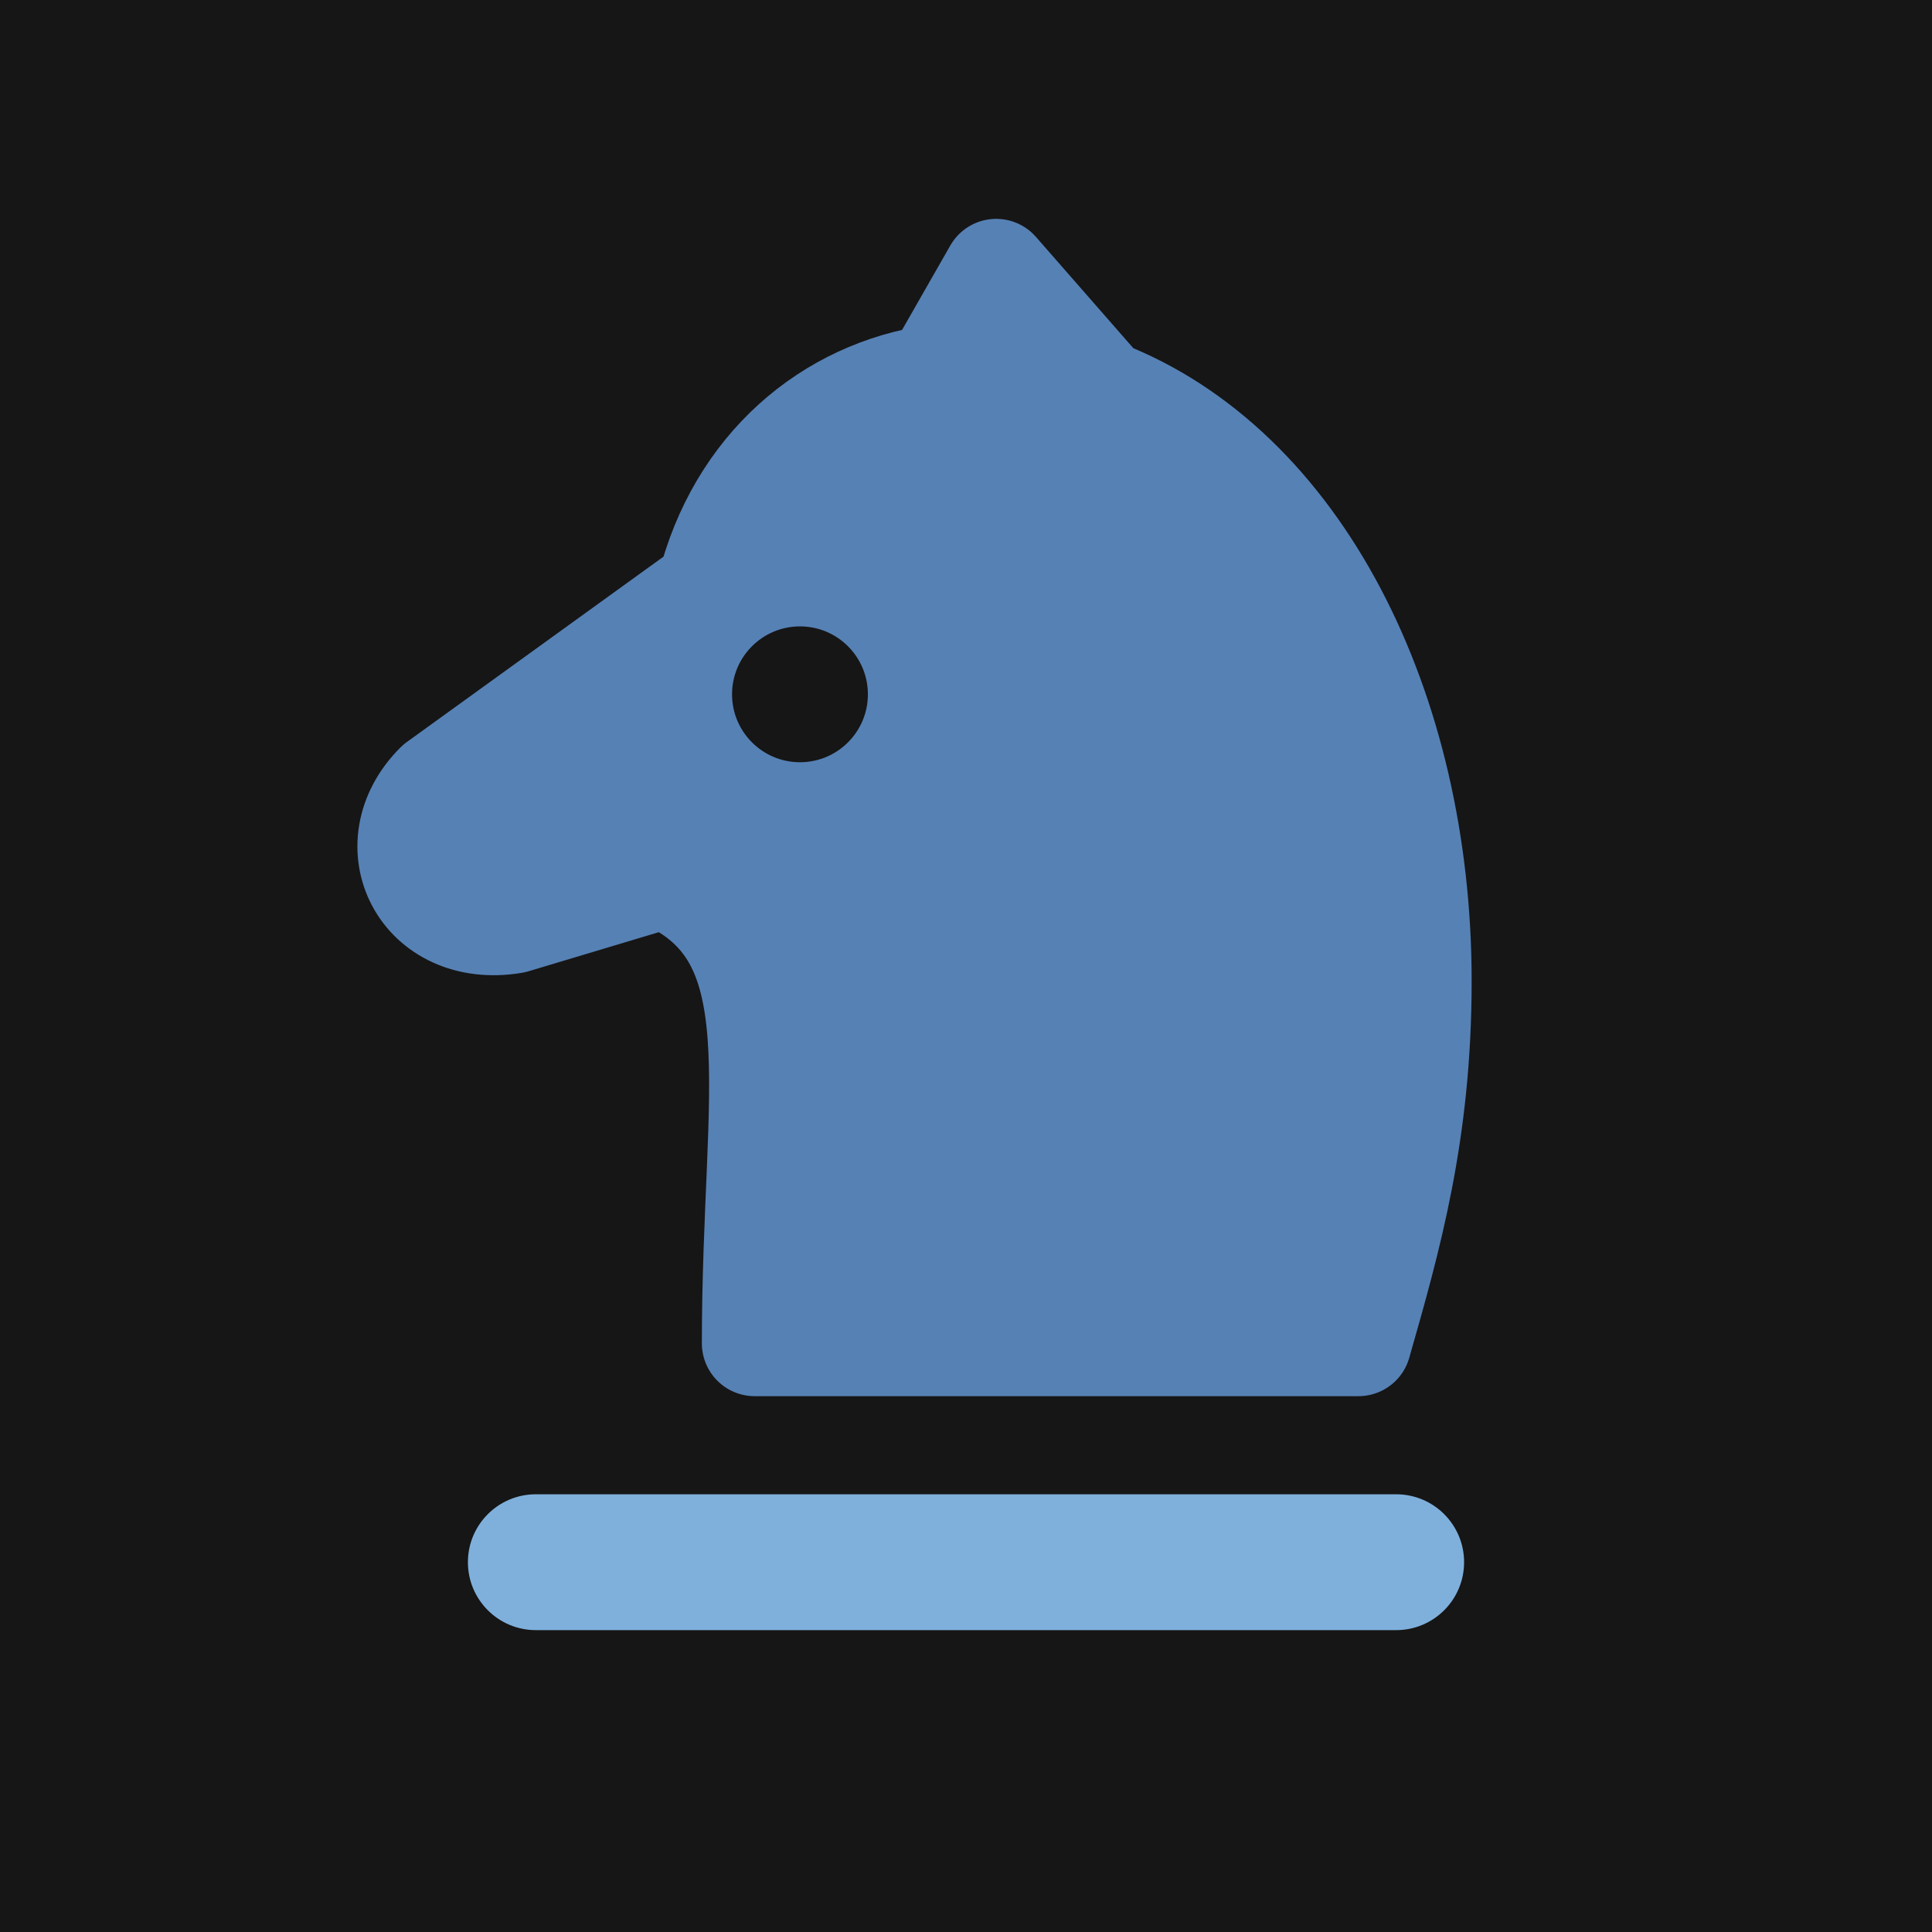
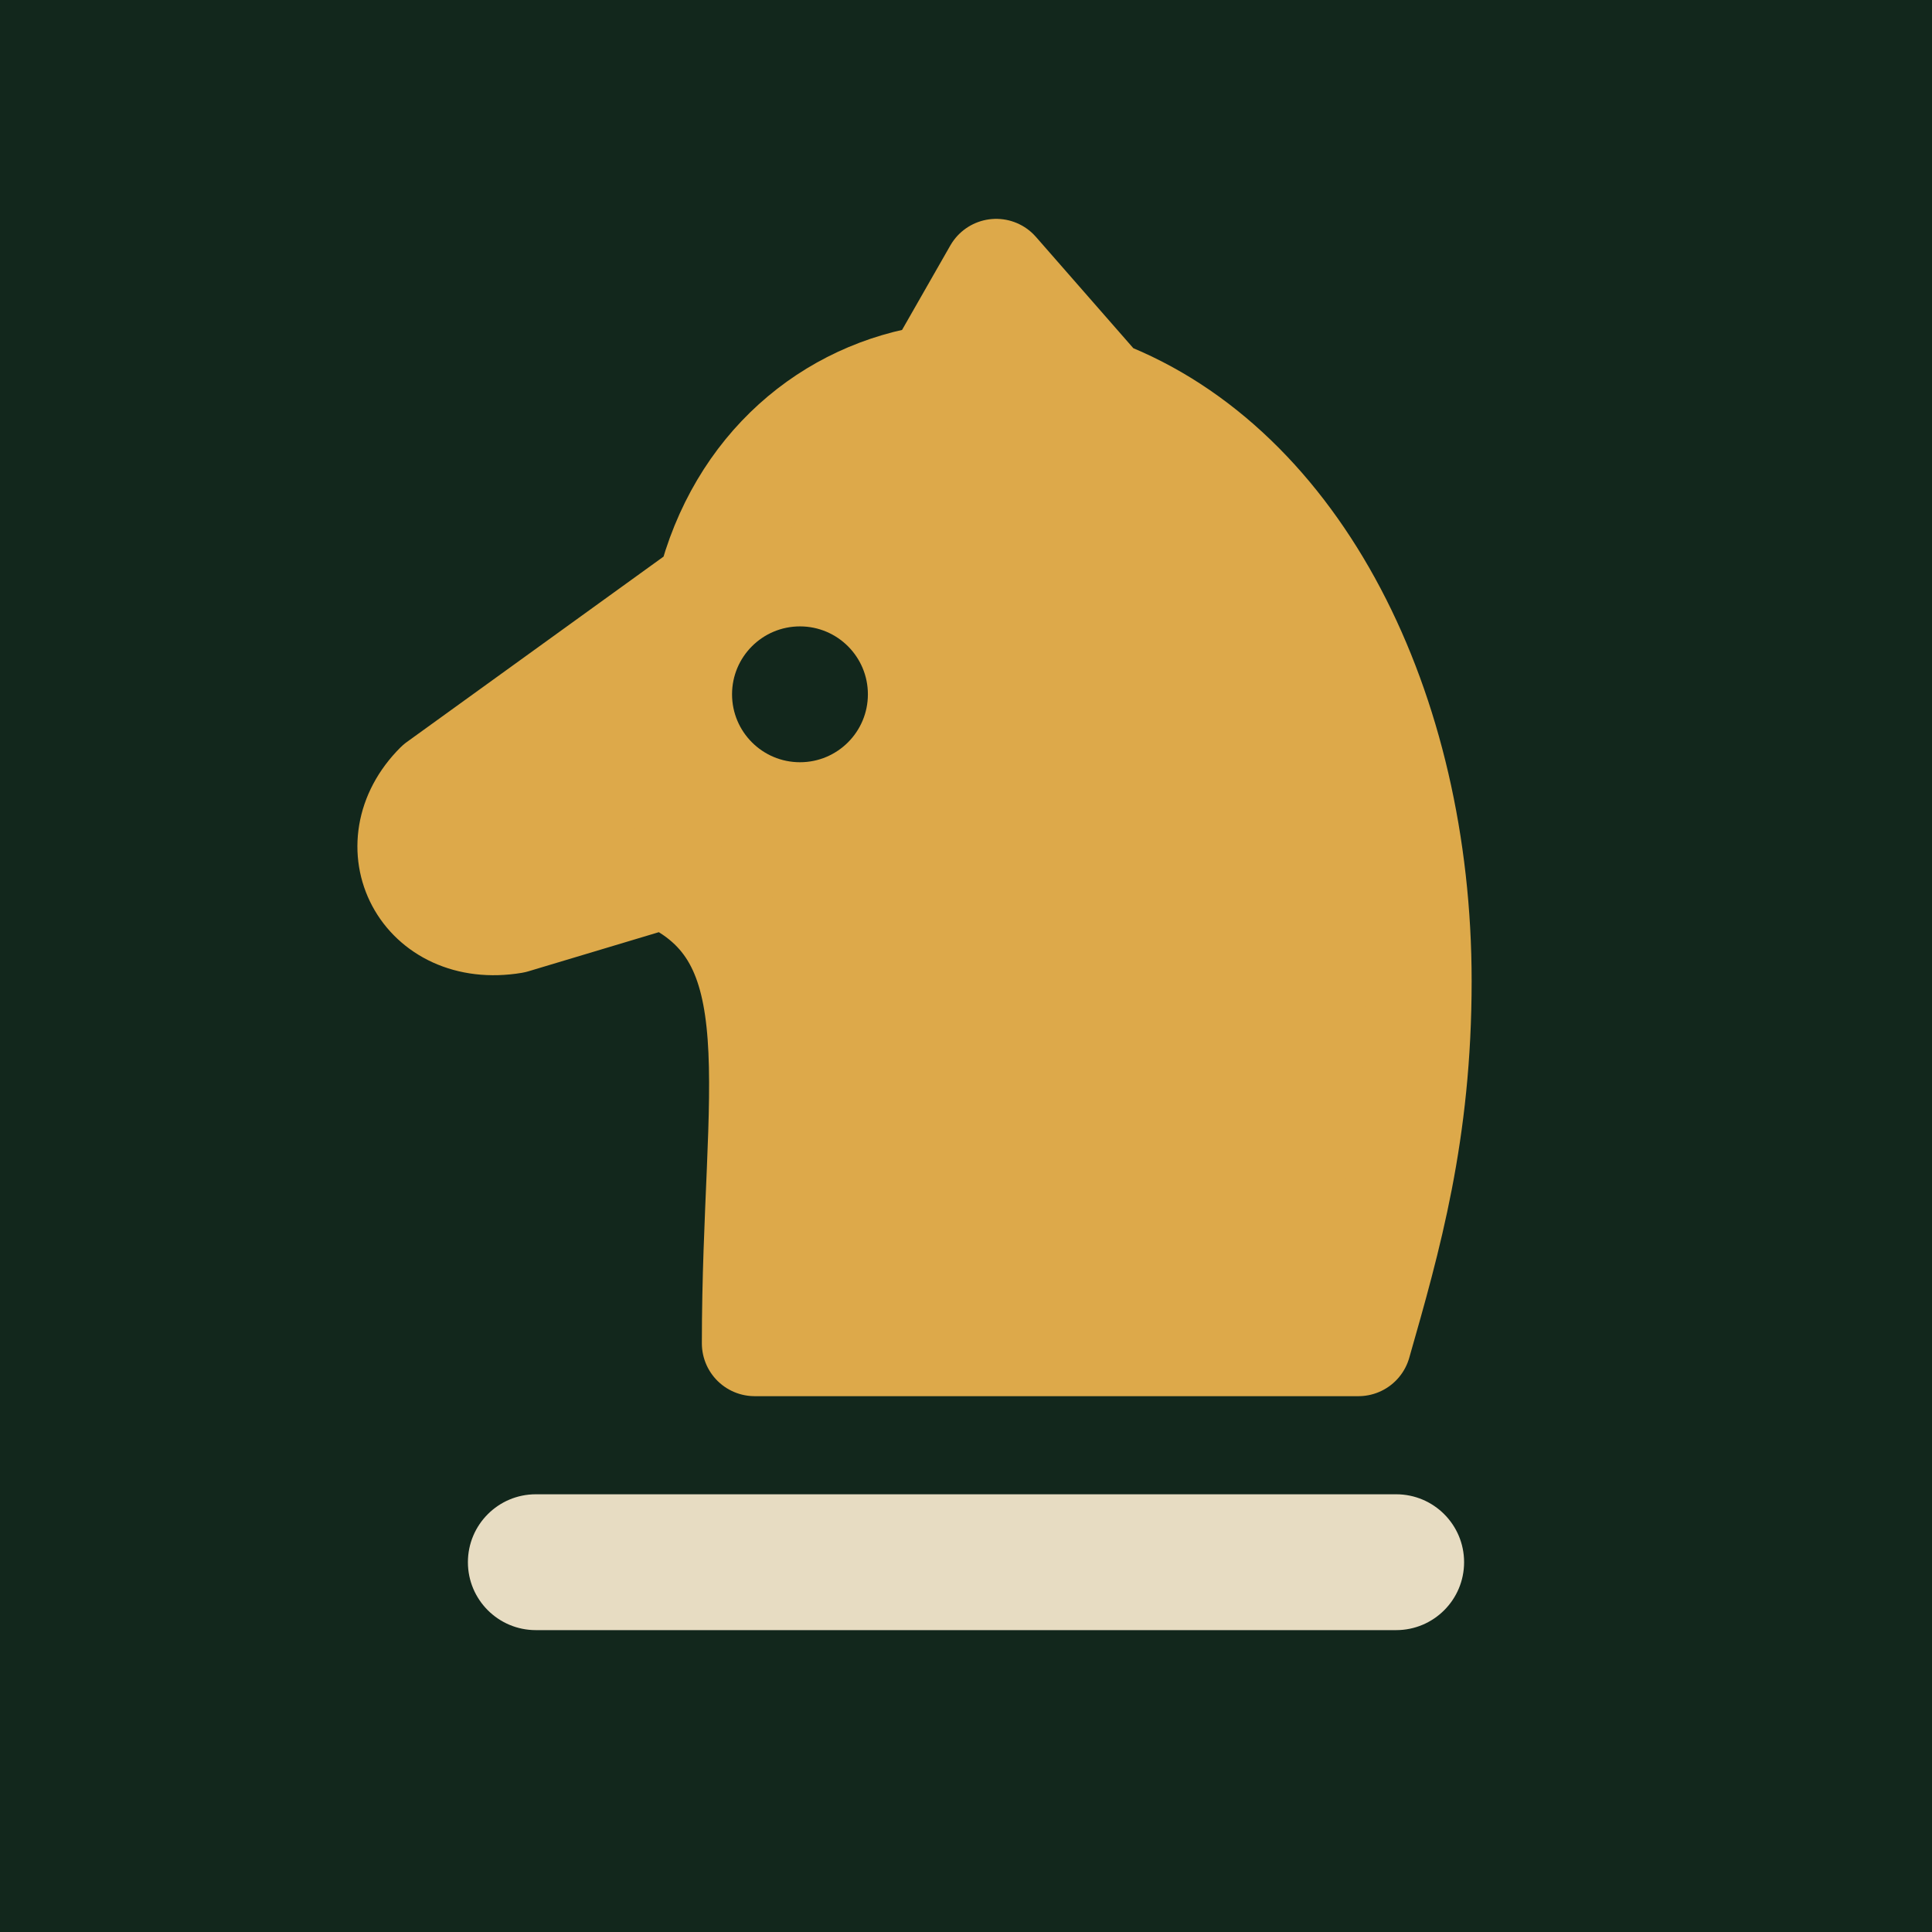
<svg xmlns="http://www.w3.org/2000/svg" width="1024" height="1024" viewBox="0 0 256 256">
-   <rect width="256" height="256" fill="#161616" />
-   <path d="M100 178            C 100 144 106 124 88 116            L 68 122            C 56 124 50 112 58 104            L 94 78            C 98 62 110 52 124 50            L 132 36            L 146 52            C 172 62 188 94 188 130            C 188 150 184 164 180 178            Z" fill="#5681b5" stroke="#5681b5" stroke-width="14" stroke-linejoin="round" stroke-linecap="round" />
-   <circle cx="106" cy="92" r="9" fill="#161616" />
-   <rect x="62" y="198" width="132" height="18" rx="9" fill="#7fb0dc" />
+   <rect width="256" height="256" fill="#12271C" />
+   <path d="M100 178            C 100 144 106 124 88 116            L 68 122            C 56 124 50 112 58 104            L 94 78            C 98 62 110 52 124 50            L 132 36            L 146 52            C 172 62 188 94 188 130            C 188 150 184 164 180 178            Z" fill="#DDA94A" stroke="#DDA94A" stroke-width="14" stroke-linejoin="round" stroke-linecap="round" />
+   <circle cx="106" cy="92" r="9" fill="#12271C" />
+   <rect x="62" y="198" width="132" height="18" rx="9" fill="#E7DCC2" />
</svg>
